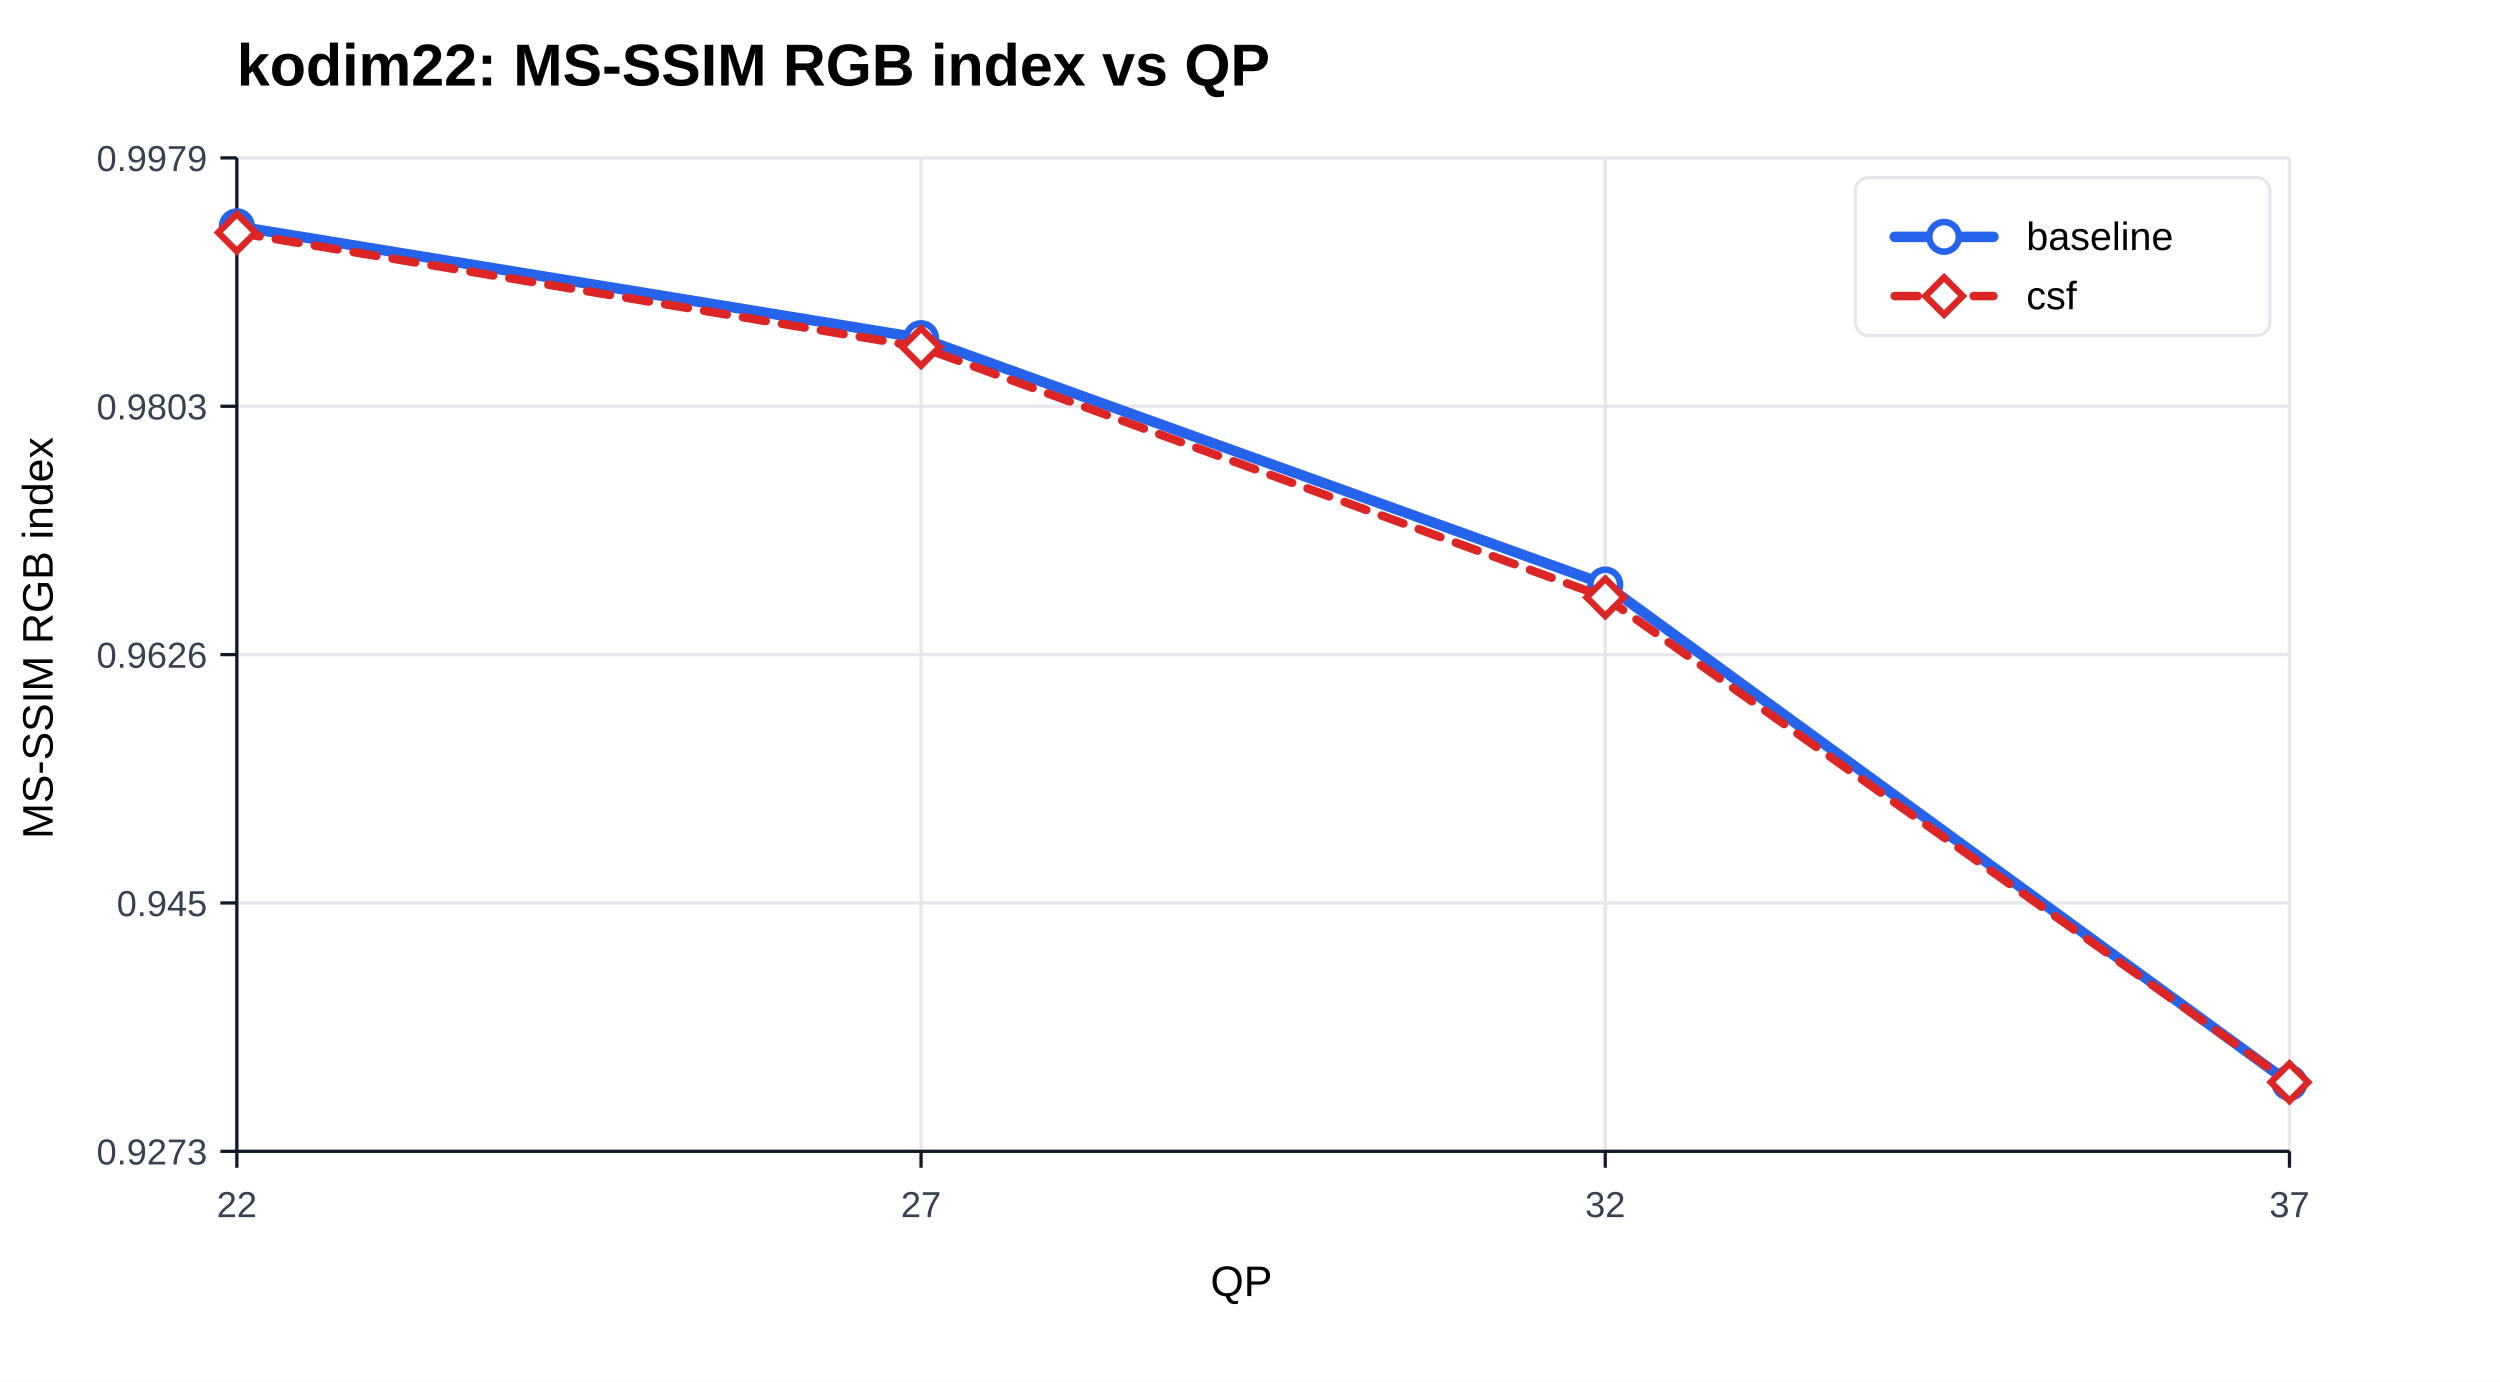
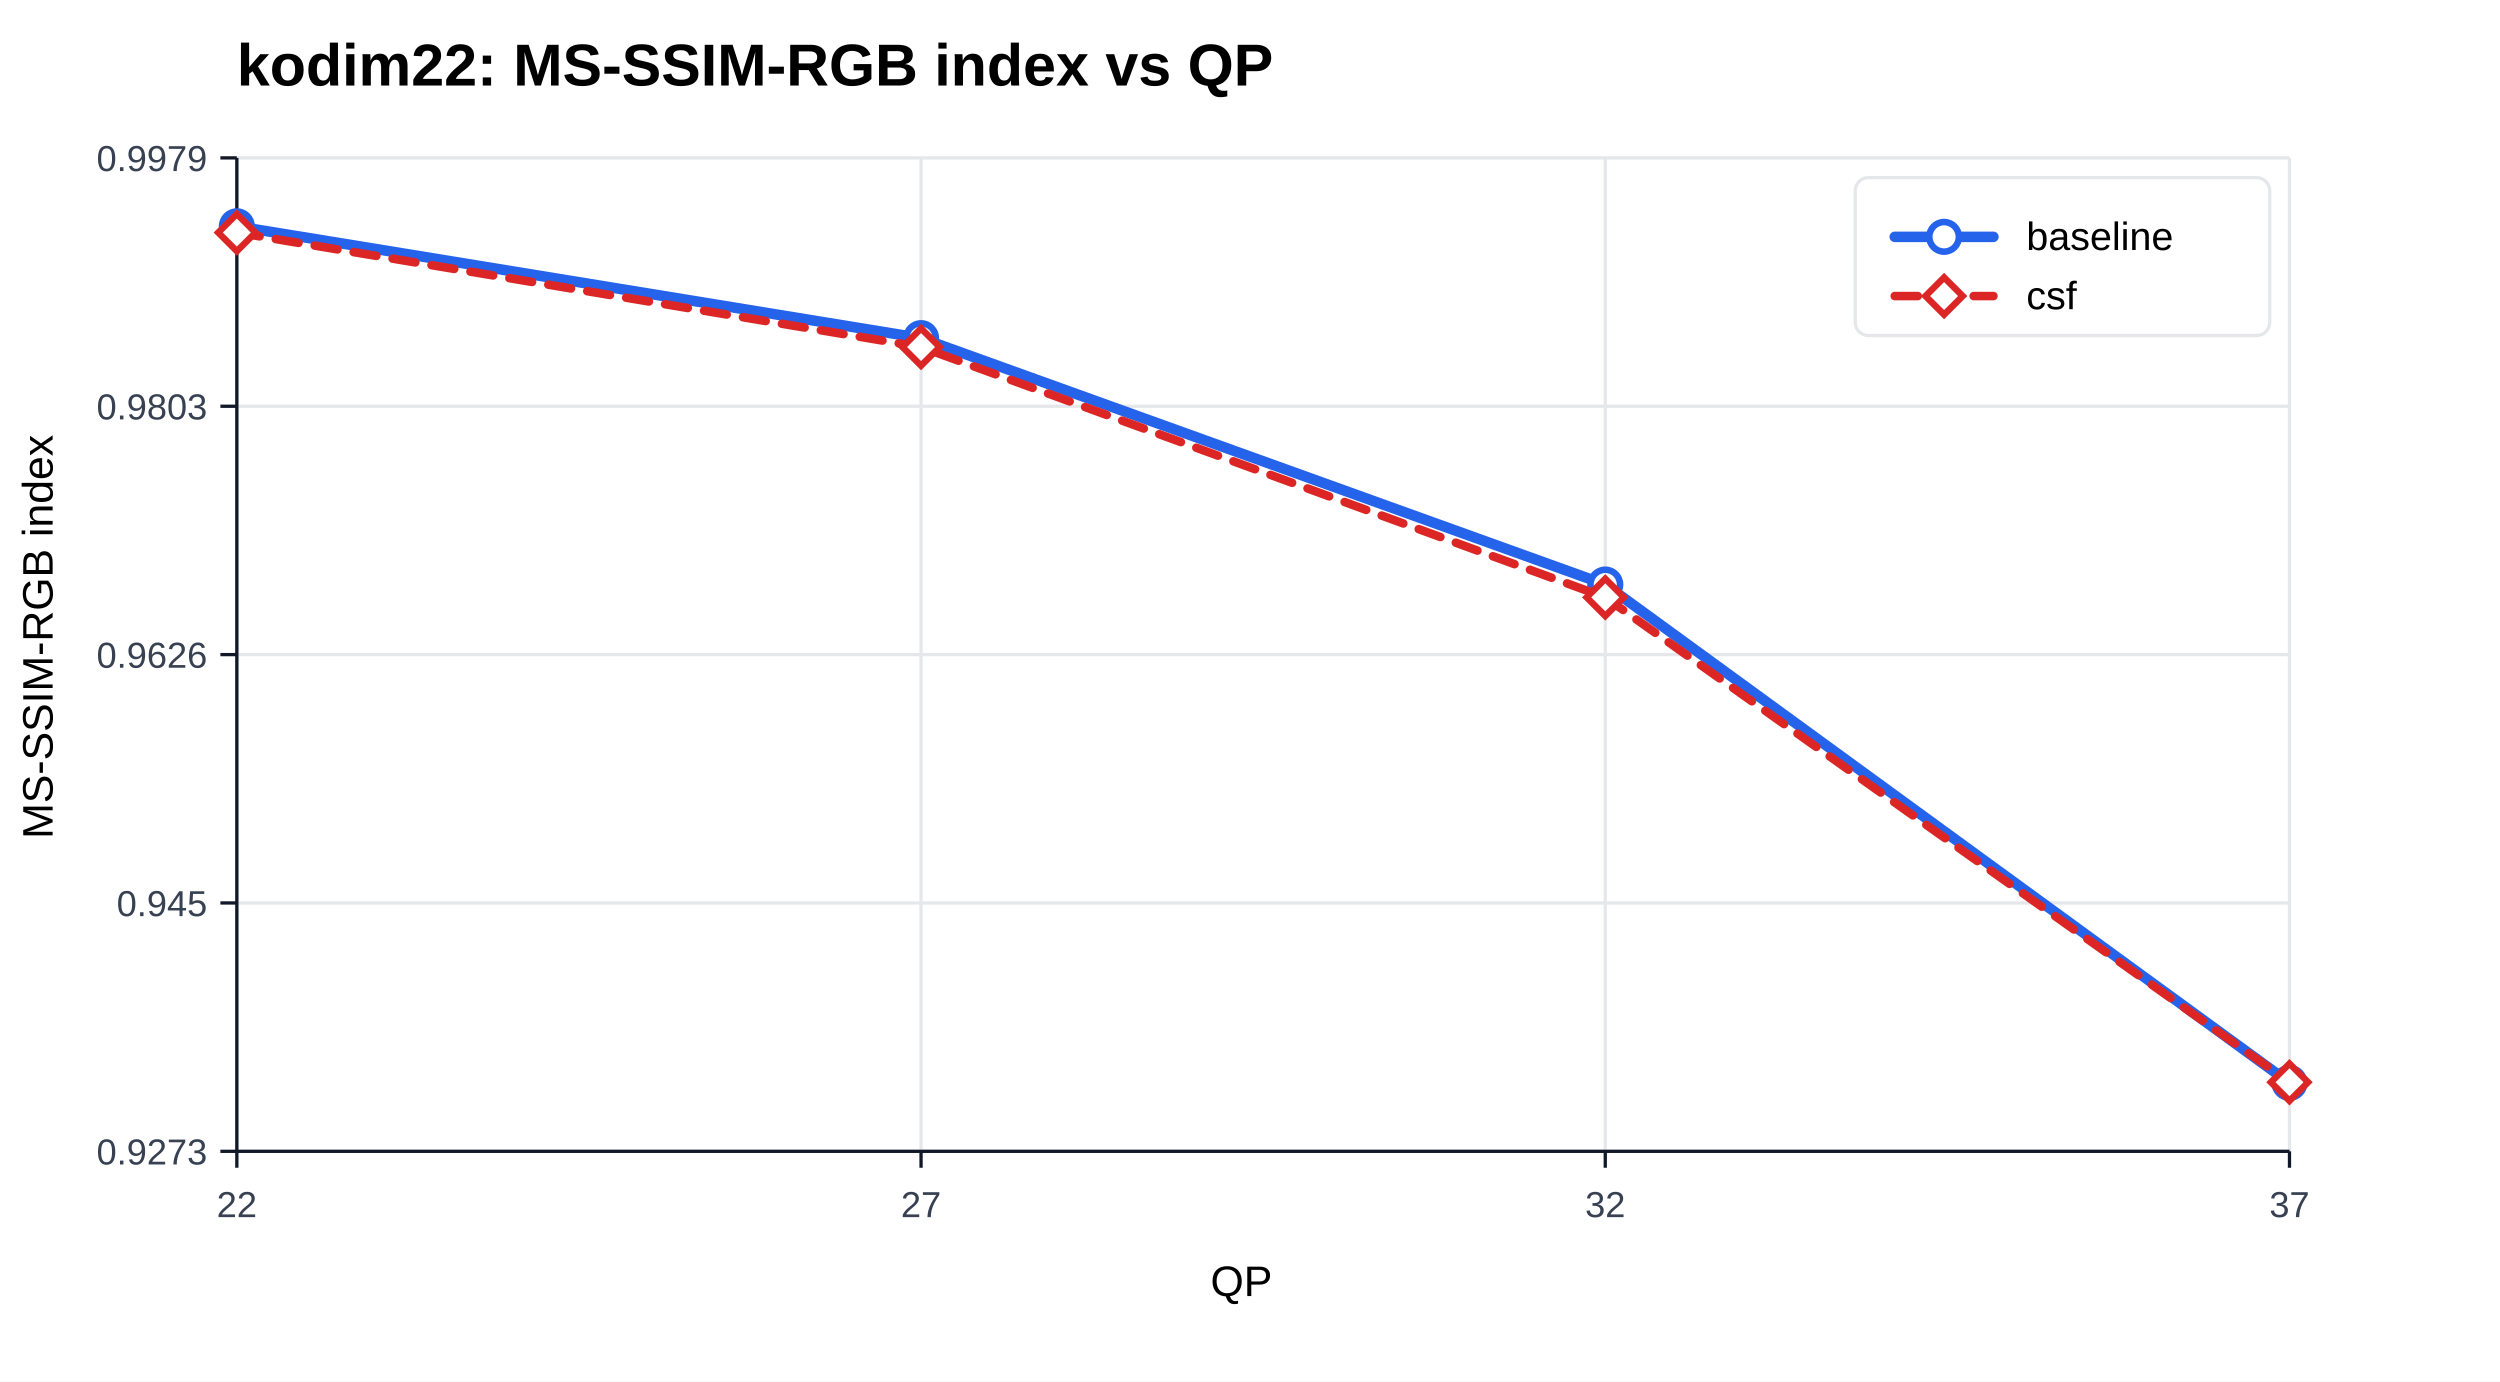
<svg xmlns="http://www.w3.org/2000/svg" width="760" height="420" viewBox="0 0 760 420">
  <rect width="100%" height="100%" fill="#ffffff" />
-   <text x="72" y="26" font-family="Arial" font-size="18" font-weight="700">kodim22: MS-SSIM RGB index vs QP</text>
+   <text x="72" y="26" font-family="Arial" font-size="18" font-weight="700">kodim22: MS-SSIM-RGB index vs QP</text>
  <line x1="72.0" y1="48" x2="72.0" y2="350" stroke="#e5e7eb" stroke-width="1" />
  <line x1="280.0" y1="48" x2="280.0" y2="350" stroke="#e5e7eb" stroke-width="1" />
  <line x1="488.0" y1="48" x2="488.0" y2="350" stroke="#e5e7eb" stroke-width="1" />
  <line x1="696.0" y1="48" x2="696.0" y2="350" stroke="#e5e7eb" stroke-width="1" />
  <line x1="72" y1="350.0" x2="696" y2="350.0" stroke="#e5e7eb" stroke-width="1" />
  <line x1="72" y1="274.5" x2="696" y2="274.5" stroke="#e5e7eb" stroke-width="1" />
  <line x1="72" y1="199.0" x2="696" y2="199.0" stroke="#e5e7eb" stroke-width="1" />
  <line x1="72" y1="123.5" x2="696" y2="123.5" stroke="#e5e7eb" stroke-width="1" />
  <line x1="72" y1="48.0" x2="696" y2="48.0" stroke="#e5e7eb" stroke-width="1" />
  <line x1="72" y1="350" x2="696" y2="350" stroke="#111827" />
  <line x1="72" y1="48" x2="72" y2="350" stroke="#111827" />
  <text x="368" y="394" font-family="Arial" font-size="13">QP</text>
-   <text x="16" y="255" font-family="Arial" font-size="13" transform="rotate(-90 16,255)">MS-SSIM RGB index</text>
+   <text x="16" y="255" font-family="Arial" font-size="13" transform="rotate(-90 16,255)">MS-SSIM-RGB index</text>
  <line x1="72.0" y1="350" x2="72.0" y2="355" stroke="#111827" />
  <text x="72.0" y="370" font-family="Arial" font-size="11" fill="#374151" text-anchor="middle">22</text>
  <line x1="280.0" y1="350" x2="280.0" y2="355" stroke="#111827" />
  <text x="280.0" y="370" font-family="Arial" font-size="11" fill="#374151" text-anchor="middle">27</text>
  <line x1="488.0" y1="350" x2="488.0" y2="355" stroke="#111827" />
  <text x="488.0" y="370" font-family="Arial" font-size="11" fill="#374151" text-anchor="middle">32</text>
  <line x1="696.0" y1="350" x2="696.0" y2="355" stroke="#111827" />
  <text x="696.0" y="370" font-family="Arial" font-size="11" fill="#374151" text-anchor="middle">37</text>
  <line x1="67" y1="350.0" x2="72" y2="350.0" stroke="#111827" />
  <text x="63" y="354.0" font-family="Arial" font-size="11" fill="#374151" text-anchor="end">0.9273</text>
  <line x1="67" y1="274.5" x2="72" y2="274.5" stroke="#111827" />
  <text x="63" y="278.5" font-family="Arial" font-size="11" fill="#374151" text-anchor="end">0.945</text>
  <line x1="67" y1="199.0" x2="72" y2="199.0" stroke="#111827" />
  <text x="63" y="203.0" font-family="Arial" font-size="11" fill="#374151" text-anchor="end">0.9626</text>
  <line x1="67" y1="123.5" x2="72" y2="123.5" stroke="#111827" />
  <text x="63" y="127.5" font-family="Arial" font-size="11" fill="#374151" text-anchor="end">0.9803</text>
  <line x1="67" y1="48.0" x2="72" y2="48.0" stroke="#111827" />
  <text x="63" y="52.0" font-family="Arial" font-size="11" fill="#374151" text-anchor="end">0.9979</text>
  <polyline fill="none" stroke="#2563eb" stroke-width="3.2" stroke-linecap="round" stroke-linejoin="round" points="72.0,68.8 280.0,102.8 488.0,177.7 696.0,329.2" />
  <circle cx="72.0" cy="68.8" r="4.5" fill="#ffffff" stroke="#2563eb" stroke-width="2" />
  <circle cx="280.0" cy="102.8" r="4.5" fill="#ffffff" stroke="#2563eb" stroke-width="2" />
  <circle cx="488.0" cy="177.7" r="4.5" fill="#ffffff" stroke="#2563eb" stroke-width="2" />
  <circle cx="696.0" cy="329.2" r="4.5" fill="#ffffff" stroke="#2563eb" stroke-width="2" />
  <polyline fill="none" stroke="#dc2626" stroke-width="2.6" stroke-linecap="round" stroke-linejoin="round" stroke-dasharray="7 5" points="72.0,70.7 280.0,105.5 488.0,181.6 696.0,329.0" />
  <rect x="68.0" y="66.7" width="8" height="8" transform="rotate(45 72.0 70.7)" fill="#ffffff" stroke="#dc2626" stroke-width="2" />
  <rect x="276.0" y="101.5" width="8" height="8" transform="rotate(45 280.0 105.5)" fill="#ffffff" stroke="#dc2626" stroke-width="2" />
  <rect x="484.0" y="177.6" width="8" height="8" transform="rotate(45 488.0 181.6)" fill="#ffffff" stroke="#dc2626" stroke-width="2" />
  <rect x="692.0" y="325.0" width="8" height="8" transform="rotate(45 696.0 329.0)" fill="#ffffff" stroke="#dc2626" stroke-width="2" />
  <rect x="564" y="54" width="126" height="48" rx="4" fill="#ffffff" stroke="#e5e7eb" />
  <line x1="576" y1="72" x2="606" y2="72" stroke="#2563eb" stroke-width="3.2" stroke-linecap="round" />
  <circle cx="591.0" cy="72.0" r="4.5" fill="#ffffff" stroke="#2563eb" stroke-width="2" />
  <text x="616" y="76" font-family="Arial" font-size="12">baseline</text>
  <line x1="576" y1="90" x2="606" y2="90" stroke="#dc2626" stroke-width="2.6" stroke-linecap="round" stroke-dasharray="7 5" />
  <rect x="587.0" y="86.0" width="8" height="8" transform="rotate(45 591.0 90.0)" fill="#ffffff" stroke="#dc2626" stroke-width="2" />
  <text x="616" y="94" font-family="Arial" font-size="12">csf</text>
</svg>
